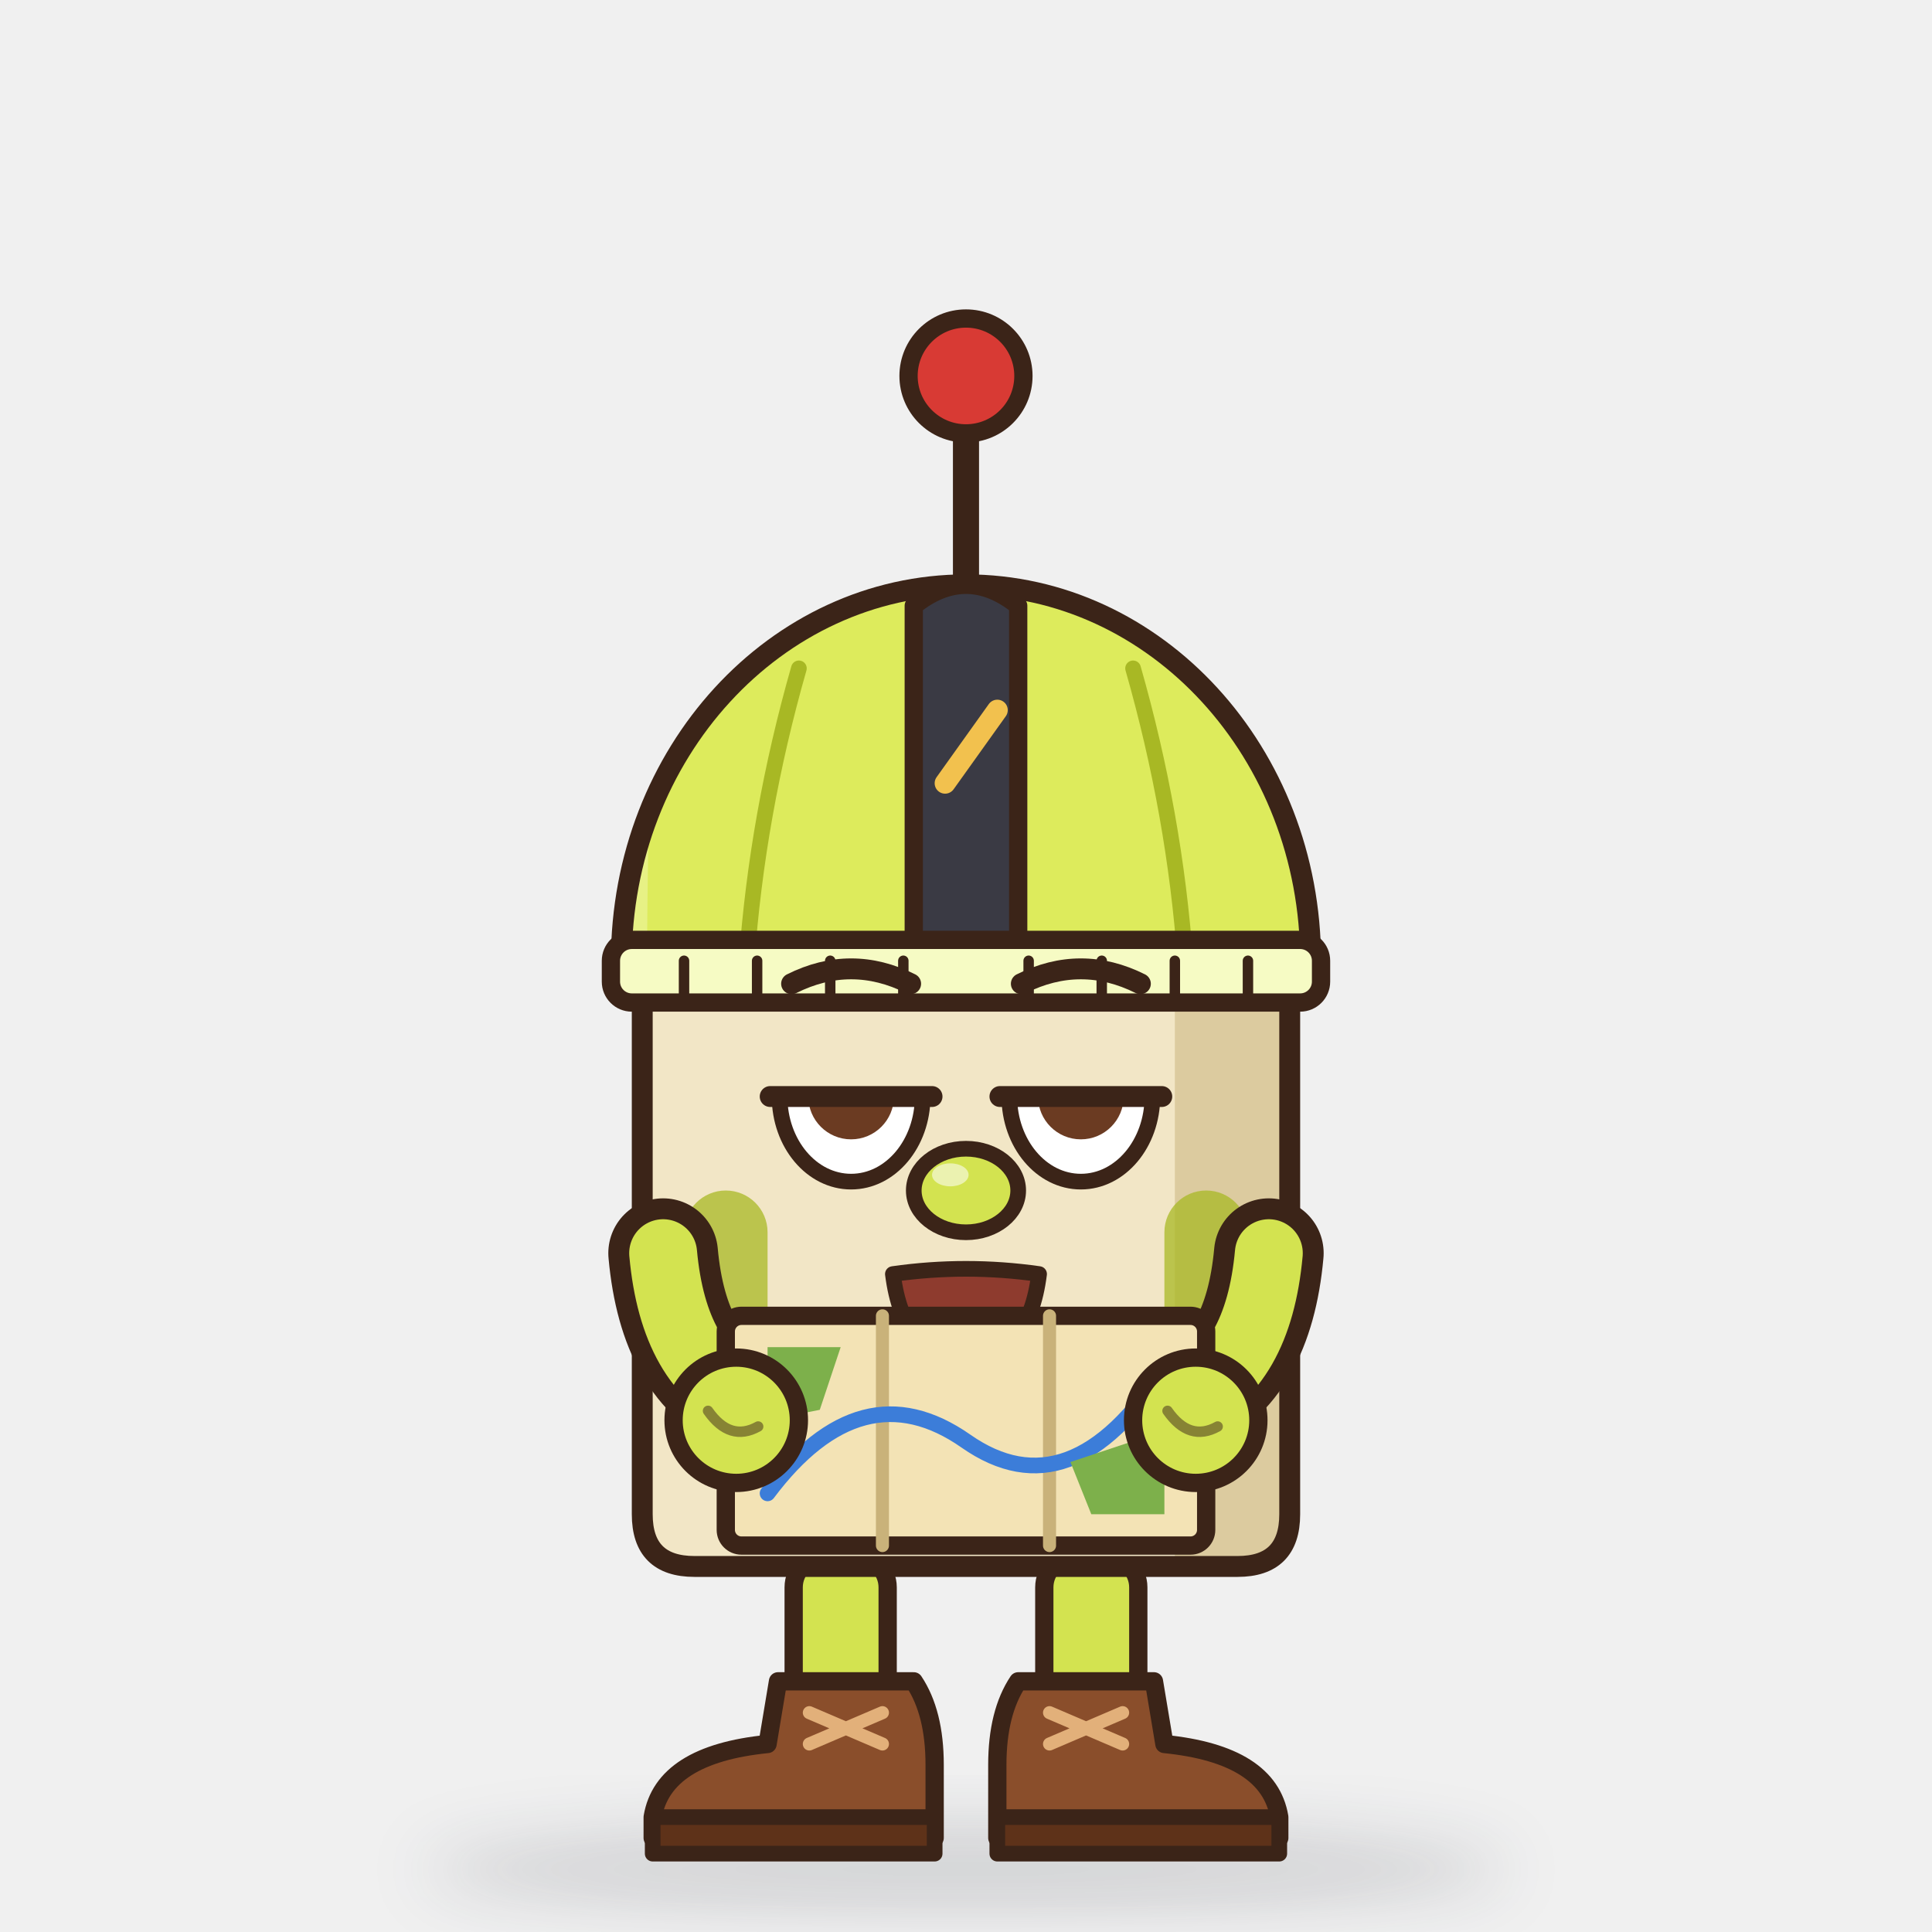
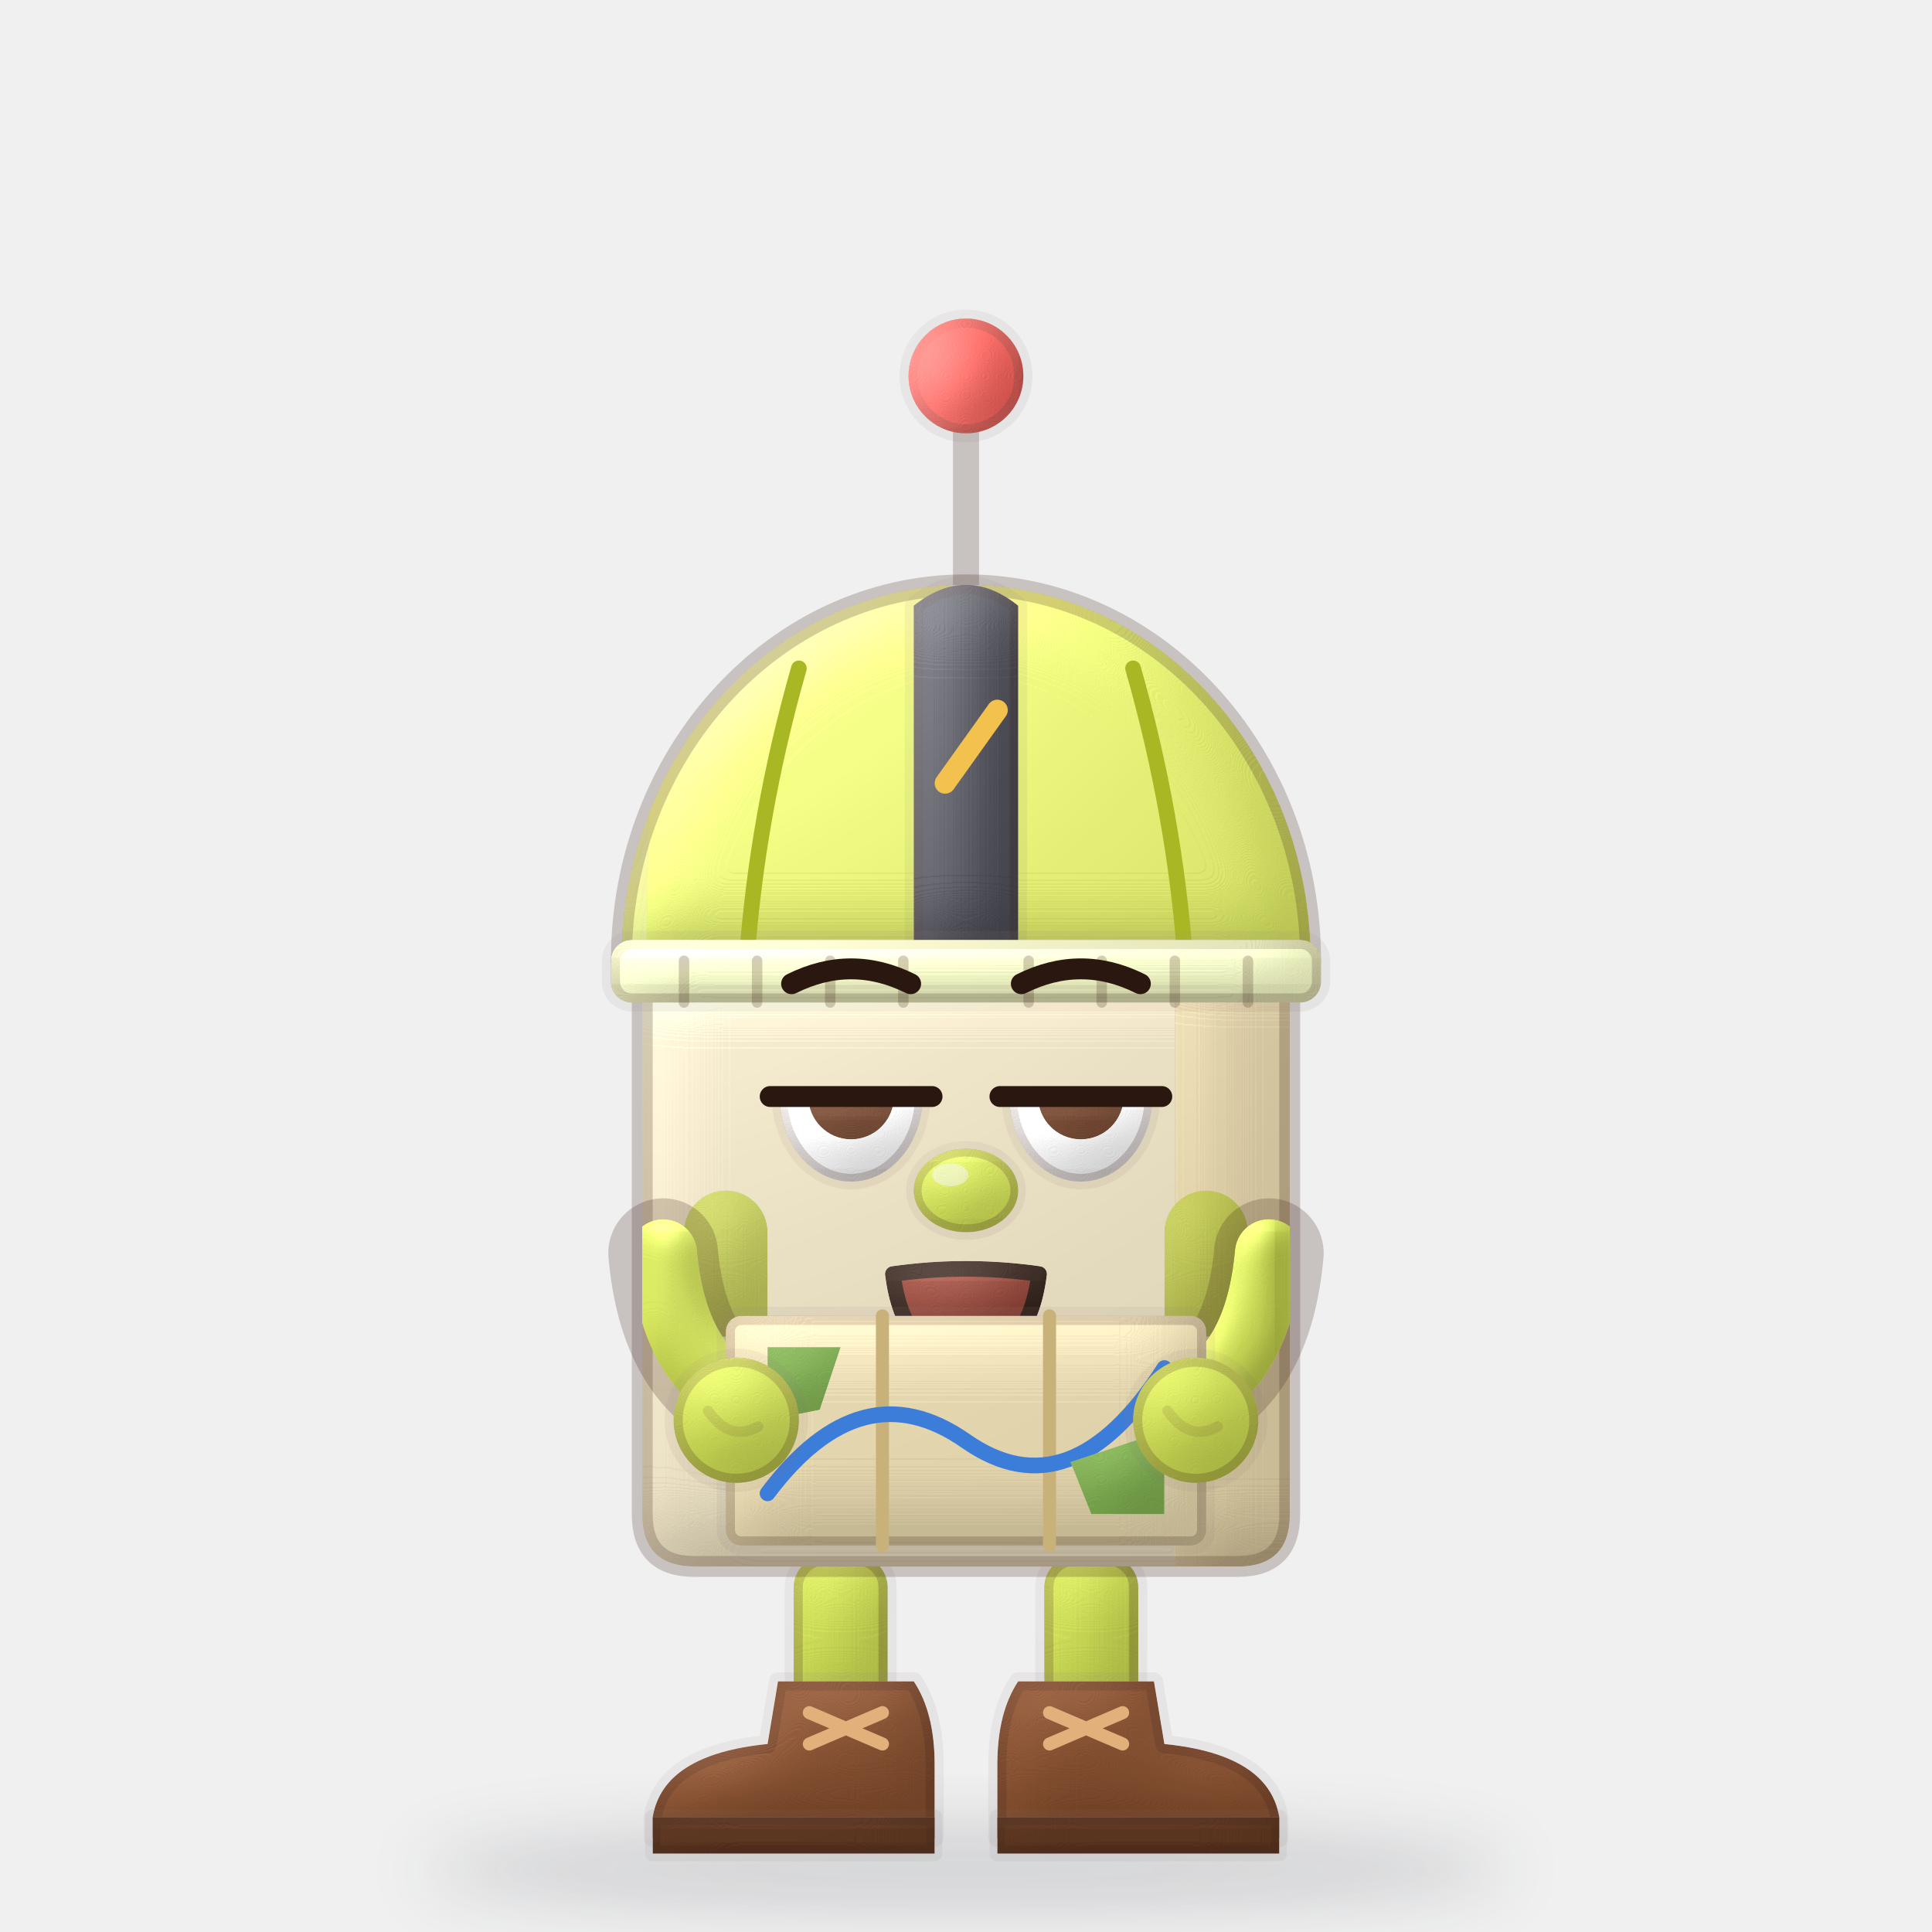
<svg xmlns="http://www.w3.org/2000/svg" viewBox="0 0 64 64" width="160" height="160" role="img" aria-label="Greenwich, Places, waiting">
  <defs>
    <filter id="sm-greenwich-s" x="-50%" y="-50%" width="200%" height="200%">
      <feGaussianBlur stdDeviation="6" />
    </filter>
+     <filter id="sm-greenwich-clay" x="-25%" y="-25%" width="150%" height="150%" color-interpolation-filters="sRGB">
+       <feGaussianBlur in="SourceAlpha" stdDeviation="7" result="b" />
+       <feDiffuseLighting in="b" surfaceScale="6" diffuseConstant="1.15" lighting-color="#fff" result="d">
+         <feDistantLight azimuth="235" elevation="48" />
+       </feDiffuseLighting>
+       <feComposite in="d" in2="SourceAlpha" operator="in" result="d2" />
+       <feBlend in="SourceGraphic" in2="d2" mode="multiply" result="m" />
+       <feSpecularLighting in="b" surfaceScale="6" specularConstant=".55" specularExponent="22" lighting-color="#fff" result="s">
+         <fePointLight x="40" y="20" z="260" />
+       </feSpecularLighting>
+       <feComposite in="s" in2="SourceAlpha" operator="in" result="s2" />
+       <feComposite in="m" in2="s2" operator="arithmetic" k2="1" k3=".85" result="lit" />
+       <feComposite in="lit" in2="SourceAlpha" operator="in" />
+     </filter>
+     <filter id="sm-greenwich-tube" x="-25%" y="-25%" width="150%" height="150%" color-interpolation-filters="sRGB">
+       <feGaussianBlur in="SourceAlpha" stdDeviation="3" result="b" />
+       <feDiffuseLighting in="b" surfaceScale="4" diffuseConstant="1.15" lighting-color="#fff" result="d">
+         <feDistantLight azimuth="235" elevation="48" />
+       </feDiffuseLighting>
+       <feComposite in="d" in2="SourceAlpha" operator="in" result="d2" />
+       <feBlend in="SourceGraphic" in2="d2" mode="multiply" result="m" />
+       <feSpecularLighting in="b" surfaceScale="4" specularConstant=".55" specularExponent="22" lighting-color="#fff" result="s">
+         <fePointLight x="40" y="20" z="260" />
+       </feSpecularLighting>
+       <feComposite in="s" in2="SourceAlpha" operator="in" result="s2" />
+       <feComposite in="m" in2="s2" operator="arithmetic" k2="1" k3=".85" result="lit" />
+       <feComposite in="lit" in2="SourceAlpha" operator="in" />
+     </filter>
  </defs>
  <g transform="scale(0.17297) translate(35 0)">
    <ellipse cx="150" cy="358" rx="104" ry="9" fill="#1B2430" opacity=".14" filter="url(#sm-greenwich-s)" />
-     <rect x="117" y="298" width="18" height="32" rx="6" fill="#D3E350" stroke="#3B2418" stroke-width="3.5" />
-     <rect x="165" y="298" width="18" height="32" rx="6" fill="#D3E350" stroke="#3B2418" stroke-width="3.5" />
-     <path d="M140 322 L114 322 L112 334 Q92 336 90 348 L90 352 L144 352 L144 338 Q144 328 140 322 Z" fill="#8A4E2B" stroke="#3B2418" stroke-width="3.5" stroke-linejoin="round" />
-     <path d="M144 348 L90 348 L90 355 L144 355 Z" fill="#5E3219" stroke="#3B2418" stroke-width="3" stroke-linejoin="round" />
+     <rect x="117" y="298" width="18" height="32" rx="6" fill="#D3E350" stroke="#3B2418" stroke-opacity=".22" stroke-width="3.5" filter="url(#sm-greenwich-clay)" />
+     <rect x="165" y="298" width="18" height="32" rx="6" fill="#D3E350" stroke="#3B2418" stroke-opacity=".22" stroke-width="3.5" filter="url(#sm-greenwich-clay)" />
+     <path d="M140 322 L114 322 L112 334 Q92 336 90 348 L90 352 L144 352 L144 338 Q144 328 140 322 Z" fill="#8A4E2B" stroke="#3B2418" stroke-opacity=".22" stroke-width="3.5" stroke-linejoin="round" filter="url(#sm-greenwich-clay)" />
+     <path d="M144 348 L90 348 L90 355 L144 355 Z" fill="#5E3219" stroke="#3B2418" stroke-opacity=".22" stroke-width="3" stroke-linejoin="round" filter="url(#sm-greenwich-clay)" />
    <path d="M134 328 L120 334 M120 328 L134 334" fill="none" stroke="#E2B07A" stroke-width="2.5" stroke-linecap="round" stroke-linejoin="round" />
-     <path d="M160 322 L186 322 L188 334 Q208 336 210 348 L210 352 L156 352 L156 338 Q156 328 160 322 Z" fill="#8A4E2B" stroke="#3B2418" stroke-width="3.5" stroke-linejoin="round" />
-     <path d="M156 348 L210 348 L210 355 L156 355 Z" fill="#5E3219" stroke="#3B2418" stroke-width="3" stroke-linejoin="round" />
+     <path d="M160 322 L186 322 L188 334 Q208 336 210 348 L210 352 L156 352 L156 338 Q156 328 160 322 Z" fill="#8A4E2B" stroke="#3B2418" stroke-opacity=".22" stroke-width="3.5" stroke-linejoin="round" filter="url(#sm-greenwich-clay)" />
+     <path d="M156 348 L210 348 L210 355 L156 355 Z" fill="#5E3219" stroke="#3B2418" stroke-opacity=".22" stroke-width="3" stroke-linejoin="round" filter="url(#sm-greenwich-clay)" />
    <path d="M166 328 L180 334 M180 328 L166 334" fill="none" stroke="#E2B07A" stroke-width="2.5" stroke-linecap="round" stroke-linejoin="round" />
-     <path d="M150 112 L150 82" fill="none" stroke="#3B2418" stroke-width="5" stroke-linecap="round" stroke-linejoin="round" />
-     <circle cx="150" cy="72" r="11" fill="#D83A34" stroke="#3B2418" stroke-width="3.5" />
+     <path d="M150 112 L150 82" fill="none" stroke="#3B2418" stroke-opacity=".22" stroke-width="5" stroke-linecap="round" stroke-linejoin="round" />
+     <circle cx="150" cy="72" r="11" fill="#D83A34" stroke="#3B2418" stroke-opacity=".22" stroke-width="3.5" filter="url(#sm-greenwich-clay)" />
    <clipPath id="sm-greenwich-c">
      <path d="M84 184 A66 72 0 0 1 216 184 Z" />
    </clipPath>
-     <path d="M84 184 A66 72 0 0 1 216 184 Z" fill="#DDEB5C" />
+     <path d="M84 184 A66 72 0 0 1 216 184 Z" fill="#DDEB5C" filter="url(#sm-greenwich-clay)" />
    <g clip-path="url(#sm-greenwich-c)">
-       <path d="M200 0 L340 0 L340 370 L196 370 Q230 200 200 0 Z" fill="#A8B824" opacity="0.32" />
-       <path d="M0 0 L104 0 Q76 160 100 370 L0 370 Z" fill="#F6FBC4" opacity="0.4" />
+       <path d="M200 0 L340 0 L340 370 L196 370 Q230 200 200 0 Z" fill="#A8B824" opacity="0.32" filter="url(#sm-greenwich-clay)" />
+       <path d="M0 0 L104 0 Q76 160 100 370 L0 370 Z" fill="#F6FBC4" opacity="0.4" filter="url(#sm-greenwich-clay)" />
      <path d="M118 128 Q110 156 108 184 M182 128 Q190 156 192 184" fill="none" stroke="#A8B824" stroke-width="3" stroke-linecap="round" stroke-linejoin="round" />
    </g>
-     <path d="M84 184 A66 72 0 0 1 216 184 Z" fill="none" stroke="#3B2418" stroke-width="4" stroke-linecap="round" stroke-linejoin="round" />
-     <path d="M140 184 L140 116 Q150 108 160 116 L160 184 Z" fill="#3A3A44" stroke="#3B2418" stroke-width="3.5" stroke-linejoin="round" stroke-linecap="round" />
+     <path d="M84 184 A66 72 0 0 1 216 184 Z" fill="none" stroke="#3B2418" stroke-opacity=".22" stroke-width="4" stroke-linecap="round" stroke-linejoin="round" />
+     <path d="M140 184 L140 116 Q150 108 160 116 L160 184 Z" fill="#3A3A44" stroke="#3B2418" stroke-opacity=".22" stroke-width="3.5" stroke-linejoin="round" stroke-linecap="round" filter="url(#sm-greenwich-clay)" />
    <path d="M146 150 L156 136" fill="none" stroke="#F2C14E" stroke-width="4" stroke-linecap="round" stroke-linejoin="round" />
    <clipPath id="sm-greenwich-d">
      <path d="M88 184 L212 184 L212 290 Q212 300 202 300 L98 300 Q88 300 88 290 Z" />
    </clipPath>
-     <path d="M88 184 L212 184 L212 290 Q212 300 202 300 L98 300 Q88 300 88 290 Z" fill="#F2E6C6" />
+     <path d="M88 184 L212 184 L212 290 Q212 300 202 300 L98 300 Q88 300 88 290 Z" fill="#F2E6C6" filter="url(#sm-greenwich-clay)" />
    <g clip-path="url(#sm-greenwich-d)">
-       <path d="M190 180 L240 180 L240 300 L190 300 Z" fill="#DCCB9F" />
+       <path d="M190 180 L240 180 L240 300 L190 300 Z" fill="#DCCB9F" filter="url(#sm-greenwich-clay)" />
    </g>
-     <path d="M88 184 L212 184 L212 290 Q212 300 202 300 L98 300 Q88 300 88 290 Z" fill="none" stroke="#3B2418" stroke-width="4" stroke-linecap="round" stroke-linejoin="round" />
-     <rect x="82" y="180" width="136" height="12" rx="4" fill="#F6FBC4" stroke="#3B2418" stroke-width="3.5" />
-     <path d="M96 184 L96 192 M110 184 L110 192 M124 184 L124 192 M138 184 L138 192 M162 184 L162 192 M176 184 L176 192 M190 184 L190 192 M204 184 L204 192" fill="none" stroke="#3B2418" stroke-width="2" stroke-linecap="round" stroke-linejoin="round" />
-     <path d="M96 256 L96 236 A8 8 0 0 1 112 236 L112 256 Z M188 256 L188 236 A8 8 0 0 1 204 236 L204 256 Z" fill="#A8B824" opacity="0.75" />
-     <ellipse cx="150" cy="228" rx="10" ry="8" fill="#D3E350" stroke="#3B2418" stroke-width="3" />
-     <ellipse cx="147" cy="225" rx="3.5" ry="2.2" fill="#fff" opacity=".55" />
+     <path d="M88 184 L212 184 L212 290 Q212 300 202 300 L98 300 Q88 300 88 290 Z" fill="none" stroke="#3B2418" stroke-opacity=".22" stroke-width="4" stroke-linecap="round" stroke-linejoin="round" />
+     <rect x="82" y="180" width="136" height="12" rx="4" fill="#F6FBC4" stroke="#3B2418" stroke-opacity=".22" stroke-width="3.5" filter="url(#sm-greenwich-clay)" />
+     <path d="M96 184 L96 192 M110 184 L110 192 M124 184 L124 192 M138 184 L138 192 M162 184 L162 192 M176 184 L176 192 M190 184 L190 192 M204 184 L204 192" fill="none" stroke="#3B2418" stroke-opacity=".22" stroke-width="2" stroke-linecap="round" stroke-linejoin="round" />
+     <path d="M96 256 L96 236 A8 8 0 0 1 112 236 L112 256 Z M188 256 L188 236 A8 8 0 0 1 204 236 L204 256 Z" fill="#A8B824" opacity="0.75" filter="url(#sm-greenwich-clay)" />
+     <ellipse cx="150" cy="228" rx="10" ry="8" fill="#D3E350" stroke="#3B2418" stroke-opacity=".22" stroke-width="3" filter="url(#sm-greenwich-clay)" />
+     <ellipse cx="147" cy="225" rx="3.5" ry="2.2" fill="#fff" opacity=".55" filter="url(#sm-greenwich-clay)" />
    <g class="sm-blink">
-       <path d="M114.3 210 A13.7 16.3 0 0 0 141.7 210 Z" fill="#fff" stroke="#3B2418" stroke-width="3" stroke-linejoin="round" />
-       <path d="M119.8 210 A8.2 8.2 0 0 0 136.2 210 Z" fill="#6B3B22" />
-       <path d="M112.5 210 L143.5 210" stroke="#3B2418" stroke-width="4" stroke-linecap="round" />
-       <path d="M158.3 210 A13.7 16.3 0 0 0 185.7 210 Z" fill="#fff" stroke="#3B2418" stroke-width="3" stroke-linejoin="round" />
-       <path d="M163.8 210 A8.2 8.2 0 0 0 180.2 210 Z" fill="#6B3B22" />
-       <path d="M156.5 210 L187.5 210" stroke="#3B2418" stroke-width="4" stroke-linecap="round" />
+       <path d="M114.3 210 A13.7 16.3 0 0 0 141.7 210 Z" fill="#fff" stroke="#3B2418" stroke-opacity=".22" stroke-width="3" stroke-linejoin="round" filter="url(#sm-greenwich-clay)" />
+       <path d="M119.8 210 A8.2 8.2 0 0 0 136.2 210 Z" fill="#6B3B22" filter="url(#sm-greenwich-clay)" />
+       <path d="M112.5 210 L143.5 210" stroke="#2A1810" stroke-width="4" stroke-linecap="round" />
+       <path d="M158.3 210 A13.7 16.3 0 0 0 185.7 210 Z" fill="#fff" stroke="#3B2418" stroke-opacity=".22" stroke-width="3" stroke-linejoin="round" filter="url(#sm-greenwich-clay)" />
+       <path d="M163.8 210 A8.2 8.2 0 0 0 180.2 210 Z" fill="#6B3B22" filter="url(#sm-greenwich-clay)" />
+       <path d="M156.5 210 L187.5 210" stroke="#2A1810" stroke-width="4" stroke-linecap="round" />
    </g>
-     <path d="M116.6 188.4 Q128 182.7 139.4 188.4 M183.4 188.4 Q172 182.7 160.6 188.4" fill="none" stroke="#3B2418" stroke-width="4" stroke-linecap="round" />
-     <path d="M136 244 Q150 242 164 244 Q162 260 150 260 Q138 260 136 244 Z" fill="#8E3B2E" stroke="#3B2418" stroke-width="3" stroke-linejoin="round" />
-     <path d="M143 256 Q150 250 157 256 Q150 260 143 256 Z" fill="#E58A86" />
-     <path d="M92 240 Q94 262 108 268" fill="none" stroke="#3B2418" stroke-width="21" stroke-linecap="round" stroke-linejoin="round" />
-     <path d="M92 240 Q94 262 108 268" fill="none" stroke="#D3E350" stroke-width="13" stroke-linecap="round" stroke-linejoin="round" />
-     <path d="M208 240 Q206 262 192 268" fill="none" stroke="#3B2418" stroke-width="21" stroke-linecap="round" stroke-linejoin="round" />
-     <path d="M208 240 Q206 262 192 268" fill="none" stroke="#D3E350" stroke-width="13" stroke-linecap="round" stroke-linejoin="round" />
-     <rect x="104" y="252" width="92" height="44" rx="3" fill="#F3E3B5" stroke="#3B2418" stroke-width="3.5" />
+     <path d="M116.6 188.4 Q128 182.7 139.4 188.4 M183.4 188.4 Q172 182.7 160.6 188.4" fill="none" stroke="#2A1810" stroke-width="4" stroke-linecap="round" />
+     <path d="M136 244 Q150 242 164 244 Q162 260 150 260 Q138 260 136 244 Z" fill="#8E3B2E" stroke="#2A1810" stroke-width="3" stroke-linejoin="round" filter="url(#sm-greenwich-clay)" />
+     <path d="M143 256 Q150 250 157 256 Q150 260 143 256 Z" fill="#E58A86" filter="url(#sm-greenwich-clay)" />
+     <path d="M92 240 Q94 262 108 268" fill="none" stroke="#3B2418" stroke-opacity=".22" stroke-width="21" stroke-linecap="round" stroke-linejoin="round" />
+     <path d="M92 240 Q94 262 108 268" fill="none" stroke="#D3E350" stroke-width="13" stroke-linecap="round" stroke-linejoin="round" filter="url(#sm-greenwich-tube)" />
+     <path d="M208 240 Q206 262 192 268" fill="none" stroke="#3B2418" stroke-opacity=".22" stroke-width="21" stroke-linecap="round" stroke-linejoin="round" />
+     <path d="M208 240 Q206 262 192 268" fill="none" stroke="#D3E350" stroke-width="13" stroke-linecap="round" stroke-linejoin="round" filter="url(#sm-greenwich-tube)" />
+     <rect x="104" y="252" width="92" height="44" rx="3" fill="#F3E3B5" stroke="#3B2418" stroke-opacity=".22" stroke-width="3.5" filter="url(#sm-greenwich-clay)" />
    <path d="M134 252 L134 296 M166 252 L166 296" fill="none" stroke="#C9B27A" stroke-width="2.5" stroke-linecap="round" stroke-linejoin="round" />
    <path d="M112 286 Q130 262 150 276 Q170 290 188 262" fill="none" stroke="#3C7DD9" stroke-width="3" stroke-linecap="round" stroke-linejoin="round" />
-     <path d="M112 258 L126 258 L122 270 L112 272 Z M170 280 L188 274 L188 290 L174 290 Z" fill="#7DB04B" />
-     <circle cx="106" cy="272" r="12" fill="#D3E350" stroke="#3B2418" stroke-width="3.5" />
-     <path d="M100.6 270.2 Q104.8 276.2 110.2 273.2" fill="none" stroke="#3B2418" stroke-width="2" stroke-linecap="round" opacity=".5" />
-     <circle cx="194" cy="272" r="12" fill="#D3E350" stroke="#3B2418" stroke-width="3.5" />
-     <path d="M188.6 270.2 Q192.8 276.2 198.2 273.2" fill="none" stroke="#3B2418" stroke-width="2" stroke-linecap="round" opacity=".5" />
+     <path d="M112 258 L126 258 L122 270 L112 272 Z M170 280 L188 274 L188 290 L174 290 Z" fill="#7DB04B" filter="url(#sm-greenwich-clay)" />
+     <circle cx="106" cy="272" r="12" fill="#D3E350" stroke="#3B2418" stroke-opacity=".22" stroke-width="3.5" filter="url(#sm-greenwich-clay)" />
+     <path d="M100.6 270.2 Q104.8 276.2 110.2 273.2" fill="none" stroke="#3B2418" stroke-opacity=".22" stroke-width="2" stroke-linecap="round" opacity=".5" />
+     <circle cx="194" cy="272" r="12" fill="#D3E350" stroke="#3B2418" stroke-opacity=".22" stroke-width="3.5" filter="url(#sm-greenwich-clay)" />
+     <path d="M188.6 270.2 Q192.8 276.2 198.2 273.2" fill="none" stroke="#3B2418" stroke-opacity=".22" stroke-width="2" stroke-linecap="round" opacity=".5" />
  </g>
</svg>
